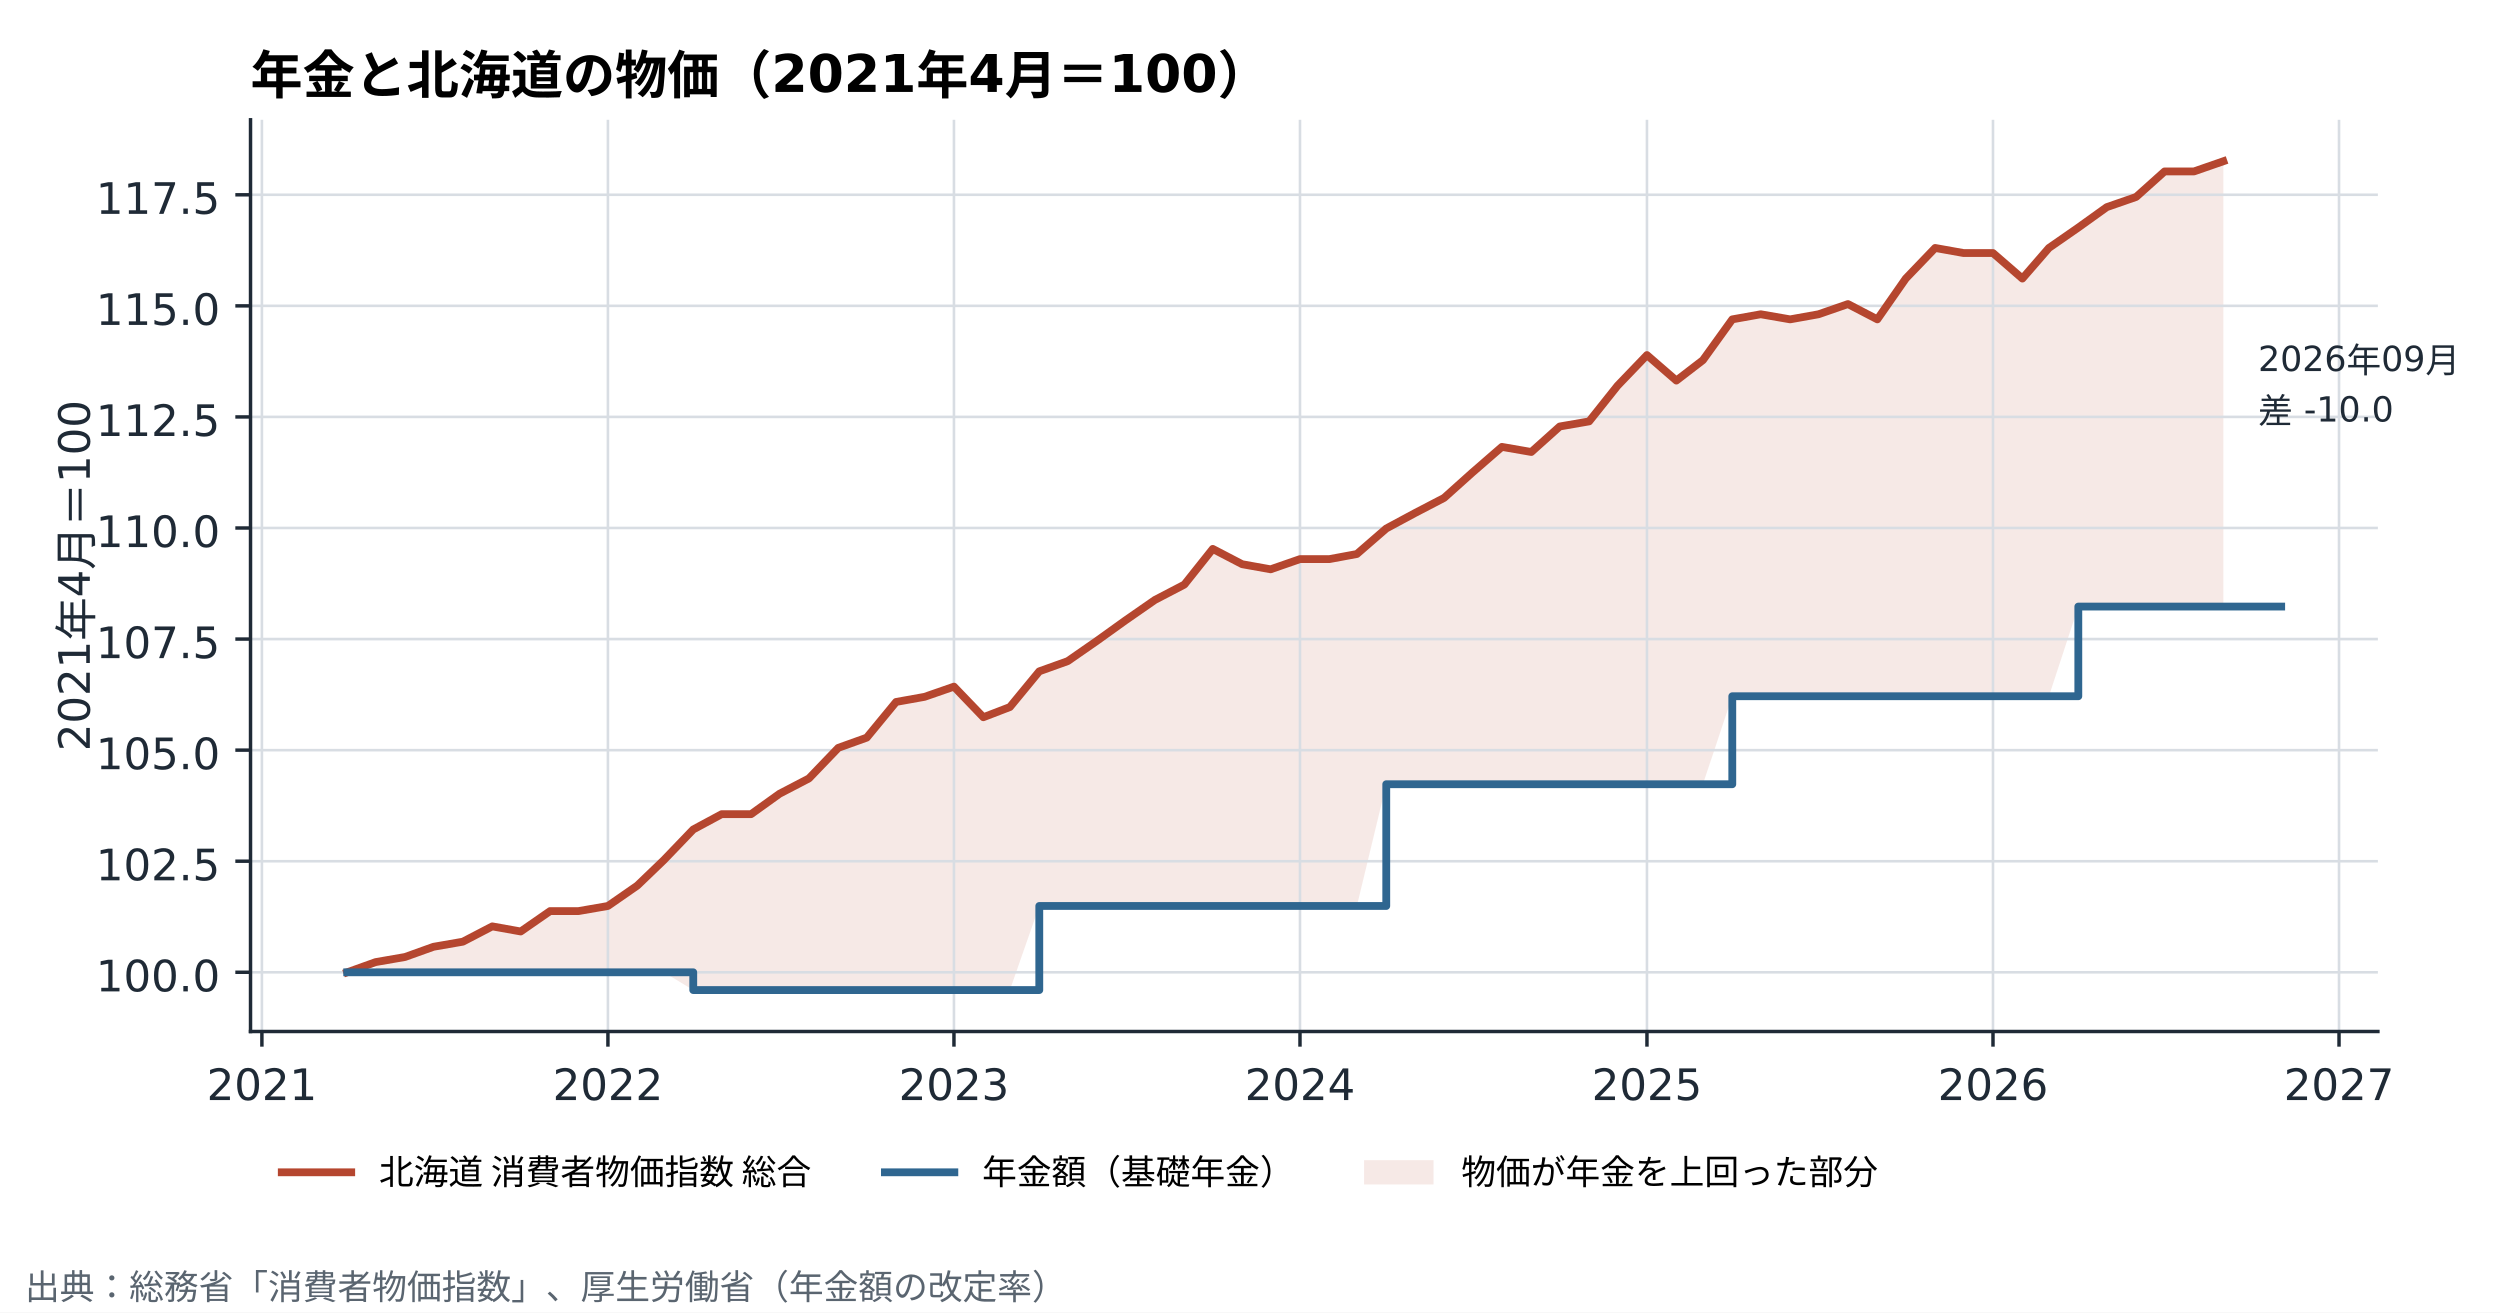
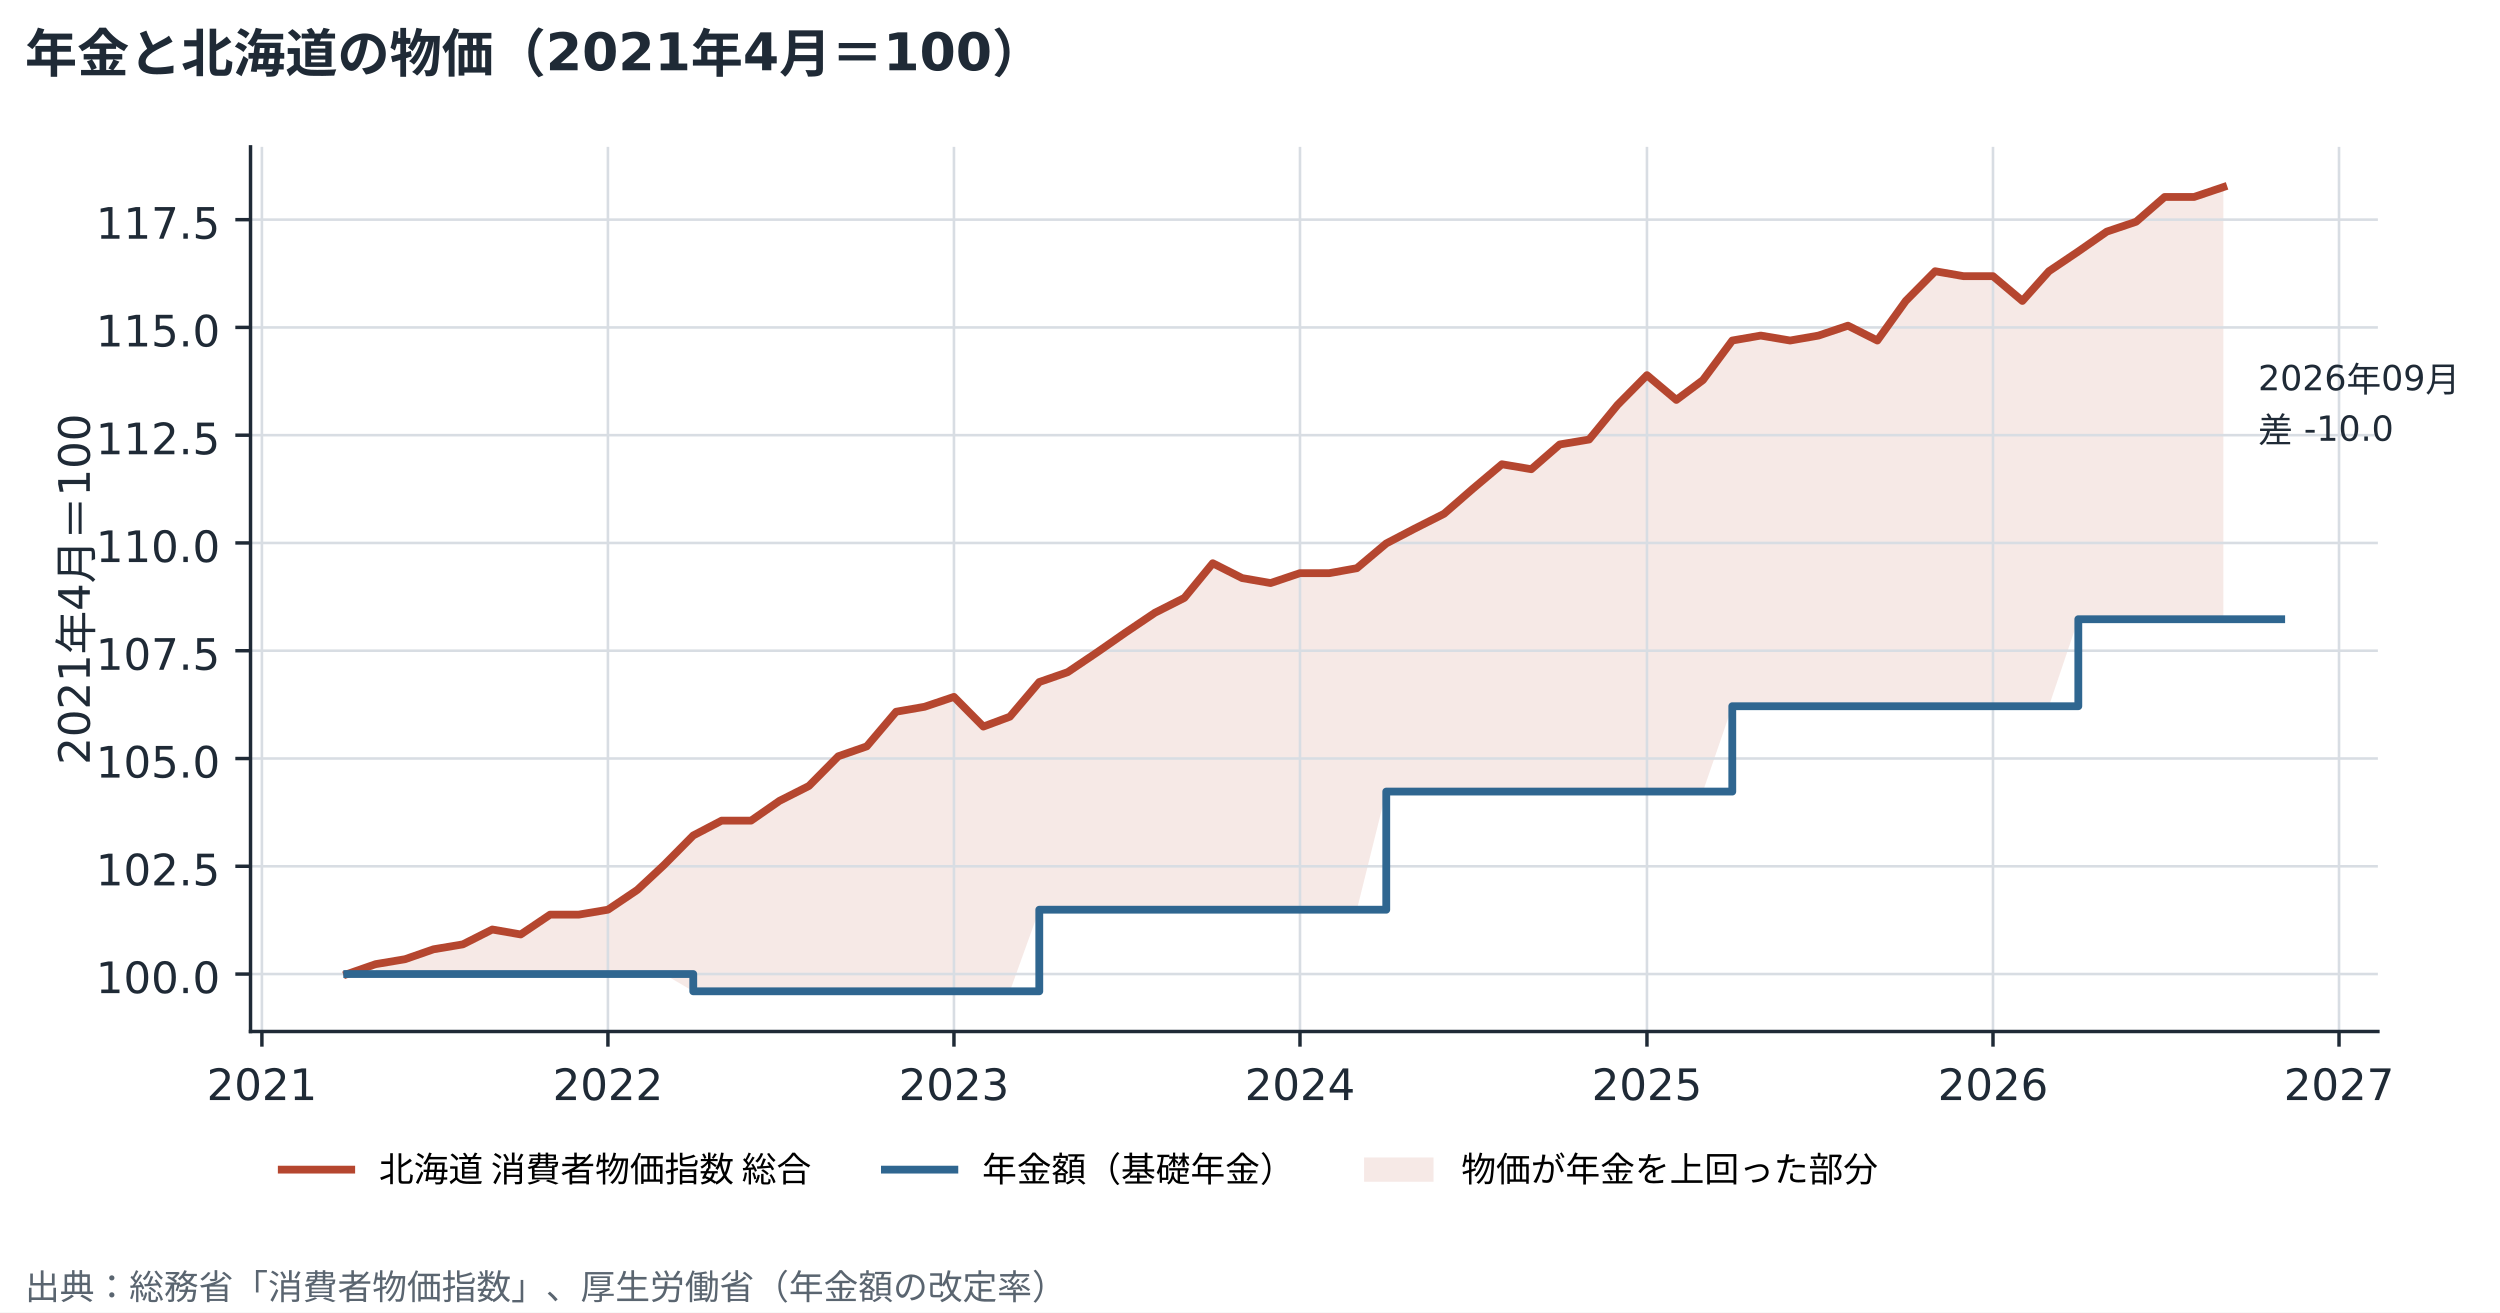
<svg xmlns="http://www.w3.org/2000/svg" xmlns:xlink="http://www.w3.org/1999/xlink" width="576pt" height="302.4pt" viewBox="0 0 576 302.4" version="1.1">
  <defs>
    <style type="text/css">*{stroke-linejoin: round; stroke-linecap: butt}</style>
  </defs>
  <g id="figure_1">
    <g id="patch_1">
      <path d="M 0 302.4  L 576 302.4  L 576 0  L 0 0  z " style="fill: #ffffff" />
    </g>
    <g id="axes_1">
      <g id="patch_2">
-         <path d="M 57.72 237.658  L 547.866 237.658  L 547.866 27.6  L 57.72 27.6  z " style="fill: #ffffff" />
+         <path d="M 57.72 237.658  L 547.866 237.658  L 547.866 33.841  L 57.72 33.841  z " style="fill: #ffffff" />
      </g>
      <g id="FillBetweenPolyCollection_1">
        <defs>
-           <path id="m8294c45a55" d="M 86.552 -80.735  L 86.552 -78.384  L 93.323 -78.384  L 99.876 -78.384  L 106.647 -78.384  L 113.418 -78.384  L 119.971 -78.384  L 126.742 -78.384  L 133.295 -78.384  L 140.066 -78.384  L 146.837 -78.384  L 152.953 -78.384  L 159.724 -74.29  L 166.277 -74.29  L 173.048 -74.29  L 179.601 -74.29  L 186.372 -74.29  L 193.143 -74.29  L 199.696 -74.29  L 206.467 -74.29  L 213.02 -74.29  L 219.791 -74.29  L 226.563 -74.29  L 232.678 -74.29  L 239.45 -93.662  L 246.002 -93.662  L 252.774 -93.662  L 259.326 -93.662  L 266.097 -93.662  L 272.869 -93.662  L 279.421 -93.662  L 286.193 -93.662  L 292.745 -93.662  L 299.516 -93.662  L 306.288 -93.662  L 312.622 -93.662  L 319.393 -121.713  L 325.946 -121.713  L 332.717 -121.713  L 339.27 -121.713  L 346.041 -121.713  L 352.812 -121.713  L 359.365 -121.713  L 366.136 -121.713  L 372.689 -121.713  L 379.46 -121.713  L 386.231 -121.713  L 392.347 -121.713  L 399.118 -141.985  L 405.671 -141.985  L 412.442 -141.985  L 418.995 -141.985  L 425.766 -141.985  L 432.537 -141.985  L 439.09 -141.985  L 445.861 -141.985  L 452.414 -141.985  L 459.185 -141.985  L 465.956 -141.985  L 472.072 -141.985  L 478.843 -162.644  L 485.396 -162.644  L 492.167 -162.644  L 498.72 -162.644  L 505.491 -162.644  L 512.262 -162.644  L 512.262 -265.252  L 512.262 -265.252  L 505.491 -262.901  L 498.72 -262.901  L 492.167 -257.025  L 485.396 -254.674  L 478.843 -249.973  L 472.072 -245.272  L 465.956 -238.221  L 459.185 -244.097  L 452.414 -244.097  L 445.861 -245.272  L 439.09 -238.221  L 432.537 -228.819  L 425.766 -232.344  L 418.995 -229.994  L 412.442 -228.819  L 405.671 -229.994  L 399.118 -228.819  L 392.347 -219.416  L 386.231 -214.715  L 379.46 -220.592  L 372.689 -213.54  L 366.136 -205.313  L 359.365 -204.138  L 352.812 -198.262  L 346.041 -199.437  L 339.27 -193.561  L 332.717 -187.684  L 325.946 -184.158  L 319.393 -180.633  L 312.622 -174.756  L 306.288 -173.581  L 299.516 -173.581  L 292.745 -171.231  L 286.193 -172.406  L 279.421 -175.932  L 272.869 -167.705  L 266.097 -164.179  L 259.326 -159.478  L 252.774 -154.777  L 246.002 -150.076  L 239.45 -147.725  L 232.678 -139.498  L 226.563 -137.148  L 219.791 -144.199  L 213.02 -141.849  L 206.467 -140.674  L 199.696 -132.447  L 193.143 -130.096  L 186.372 -123.045  L 179.601 -119.519  L 173.048 -114.818  L 166.277 -114.818  L 159.724 -111.292  L 152.953 -104.24  L 146.837 -98.364  L 140.066 -93.663  L 133.295 -92.488  L 126.742 -92.488  L 119.971 -87.787  L 113.418 -88.962  L 106.647 -85.436  L 99.876 -84.261  L 93.323 -81.91  L 86.552 -80.735  z " />
+           <path id="m2b82daa99e" d="M 86.552 -80.26  L 86.552 -77.979  L 93.323 -77.979  L 99.876 -77.979  L 106.647 -77.979  L 113.418 -77.979  L 119.971 -77.979  L 126.742 -77.979  L 133.295 -77.979  L 140.066 -77.979  L 146.837 -77.979  L 152.953 -77.979  L 159.724 -74.006  L 166.277 -74.006  L 173.048 -74.006  L 179.601 -74.006  L 186.372 -74.006  L 193.143 -74.006  L 199.696 -74.006  L 206.467 -74.006  L 213.02 -74.006  L 219.791 -74.006  L 226.563 -74.006  L 232.678 -74.006  L 239.45 -92.802  L 246.002 -92.802  L 252.774 -92.802  L 259.326 -92.802  L 266.097 -92.802  L 272.869 -92.802  L 279.421 -92.802  L 286.193 -92.802  L 292.745 -92.802  L 299.516 -92.802  L 306.288 -92.802  L 312.622 -92.802  L 319.393 -120.02  L 325.946 -120.02  L 332.717 -120.02  L 339.27 -120.02  L 346.041 -120.02  L 352.812 -120.02  L 359.365 -120.02  L 366.136 -120.02  L 372.689 -120.02  L 379.46 -120.02  L 386.231 -120.02  L 392.347 -120.02  L 399.118 -139.69  L 405.671 -139.69  L 412.442 -139.69  L 418.995 -139.69  L 425.766 -139.69  L 432.537 -139.69  L 439.09 -139.69  L 445.861 -139.69  L 452.414 -139.69  L 459.185 -139.69  L 465.956 -139.69  L 472.072 -139.69  L 478.843 -159.735  L 485.396 -159.735  L 492.167 -159.735  L 498.72 -159.735  L 505.491 -159.735  L 512.262 -159.735  L 512.262 -259.294  L 512.262 -259.294  L 505.491 -257.013  L 498.72 -257.013  L 492.167 -251.312  L 485.396 -249.031  L 478.843 -244.47  L 472.072 -239.908  L 465.956 -233.066  L 459.185 -238.768  L 452.414 -238.768  L 445.861 -239.908  L 439.09 -233.066  L 432.537 -223.943  L 425.766 -227.364  L 418.995 -225.084  L 412.442 -223.943  L 405.671 -225.084  L 399.118 -223.943  L 392.347 -214.821  L 386.231 -210.259  L 379.46 -215.961  L 372.689 -209.119  L 366.136 -201.137  L 359.365 -199.996  L 352.812 -194.294  L 346.041 -195.435  L 339.27 -189.733  L 332.717 -184.031  L 325.946 -180.61  L 319.393 -177.189  L 312.622 -171.488  L 306.288 -170.347  L 299.516 -170.347  L 292.745 -168.066  L 286.193 -169.207  L 279.421 -172.628  L 272.869 -164.645  L 266.097 -161.224  L 259.326 -156.663  L 252.774 -152.102  L 246.002 -147.54  L 239.45 -145.26  L 232.678 -137.277  L 226.563 -134.996  L 219.791 -141.839  L 213.02 -139.558  L 206.467 -138.417  L 199.696 -130.435  L 193.143 -128.154  L 186.372 -121.312  L 179.601 -117.891  L 173.048 -113.33  L 166.277 -113.33  L 159.724 -109.909  L 152.953 -103.067  L 146.837 -97.365  L 140.066 -92.804  L 133.295 -91.663  L 126.742 -91.663  L 119.971 -87.102  L 113.418 -88.242  L 106.647 -84.821  L 99.876 -83.681  L 93.323 -81.4  L 86.552 -80.26  z " />
        </defs>
-         <g clip-path="url(#p8aeff24372)">
-           <use xlink:href="#m8294c45a55" x="0" y="302.4" style="fill: #b5462f; fill-opacity: 0.12" />
+         <g clip-path="url(#pd9233d53bb)">
+           <use xlink:href="#m2b82daa99e" x="0" y="302.4" style="fill: #b5462f; fill-opacity: 0.12" />
        </g>
      </g>
      <g id="matplotlib.axis_1">
        <g id="xtick_1">
          <g id="line2d_1">
-             <path d="M 60.341 237.658  L 60.341 27.6  " clip-path="url(#p8aeff24372)" style="fill: none; stroke: #d8dde3; stroke-width: 0.6; stroke-linecap: square" />
+             <path d="M 60.341 237.658  L 60.341 33.841  " clip-path="url(#pd9233d53bb)" style="fill: none; stroke: #d8dde3; stroke-width: 0.6; stroke-linecap: square" />
          </g>
          <g id="line2d_2">
            <defs>
-               <path id="m9bb65b0b50" d="M 0 0  L 0 3.5  " style="stroke: #1f2a36; stroke-width: 0.8" />
+               <path id="mf0ed3fba28" d="M 0 0  L 0 3.5  " style="stroke: #1f2a36; stroke-width: 0.8" />
            </defs>
            <g>
-               <use xlink:href="#m9bb65b0b50" x="60.341" y="237.658" style="fill: #1f2a36; stroke: #1f2a36; stroke-width: 0.8" />
+               <use xlink:href="#mf0ed3fba28" x="60.341" y="237.658" style="fill: #1f2a36; stroke: #1f2a36; stroke-width: 0.8" />
            </g>
          </g>
          <g id="text_1">
            <text style="font-size: 10px; font-family: 'Yu Gothic', 'DejaVu Sans', 'Bitstream Vera Sans', 'Computer Modern Sans Serif', 'Lucida Grande', 'Verdana', 'Geneva', 'Lucid', 'Arial', 'Helvetica', 'Avant Garde', sans-serif; text-anchor: middle; fill: #1f2a36" x="60.341" y="253.457" transform="rotate(-0 60.3411 253.4571)">2021</text>
          </g>
        </g>
        <g id="xtick_2">
          <g id="line2d_3">
-             <path d="M 140.066 237.658  L 140.066 27.6  " clip-path="url(#p8aeff24372)" style="fill: none; stroke: #d8dde3; stroke-width: 0.6; stroke-linecap: square" />
+             <path d="M 140.066 237.658  L 140.066 33.841  " clip-path="url(#pd9233d53bb)" style="fill: none; stroke: #d8dde3; stroke-width: 0.6; stroke-linecap: square" />
          </g>
          <g id="line2d_4">
            <g>
-               <use xlink:href="#m9bb65b0b50" x="140.066" y="237.658" style="fill: #1f2a36; stroke: #1f2a36; stroke-width: 0.8" />
+               <use xlink:href="#mf0ed3fba28" x="140.066" y="237.658" style="fill: #1f2a36; stroke: #1f2a36; stroke-width: 0.8" />
            </g>
          </g>
          <g id="text_2">
            <text style="font-size: 10px; font-family: 'Yu Gothic', 'DejaVu Sans', 'Bitstream Vera Sans', 'Computer Modern Sans Serif', 'Lucida Grande', 'Verdana', 'Geneva', 'Lucid', 'Arial', 'Helvetica', 'Avant Garde', sans-serif; text-anchor: middle; fill: #1f2a36" x="140.066" y="253.457" transform="rotate(-0 140.0662 253.4571)">2022</text>
          </g>
        </g>
        <g id="xtick_3">
          <g id="line2d_5">
-             <path d="M 219.791 237.658  L 219.791 27.6  " clip-path="url(#p8aeff24372)" style="fill: none; stroke: #d8dde3; stroke-width: 0.6; stroke-linecap: square" />
+             <path d="M 219.791 237.658  L 219.791 33.841  " clip-path="url(#pd9233d53bb)" style="fill: none; stroke: #d8dde3; stroke-width: 0.6; stroke-linecap: square" />
          </g>
          <g id="line2d_6">
            <g>
-               <use xlink:href="#m9bb65b0b50" x="219.791" y="237.658" style="fill: #1f2a36; stroke: #1f2a36; stroke-width: 0.8" />
+               <use xlink:href="#mf0ed3fba28" x="219.791" y="237.658" style="fill: #1f2a36; stroke: #1f2a36; stroke-width: 0.8" />
            </g>
          </g>
          <g id="text_3">
            <text style="font-size: 10px; font-family: 'Yu Gothic', 'DejaVu Sans', 'Bitstream Vera Sans', 'Computer Modern Sans Serif', 'Lucida Grande', 'Verdana', 'Geneva', 'Lucid', 'Arial', 'Helvetica', 'Avant Garde', sans-serif; text-anchor: middle; fill: #1f2a36" x="219.791" y="253.457" transform="rotate(-0 219.7913 253.4571)">2023</text>
          </g>
        </g>
        <g id="xtick_4">
          <g id="line2d_7">
-             <path d="M 299.516 237.658  L 299.516 27.6  " clip-path="url(#p8aeff24372)" style="fill: none; stroke: #d8dde3; stroke-width: 0.6; stroke-linecap: square" />
+             <path d="M 299.516 237.658  L 299.516 33.841  " clip-path="url(#pd9233d53bb)" style="fill: none; stroke: #d8dde3; stroke-width: 0.6; stroke-linecap: square" />
          </g>
          <g id="line2d_8">
            <g>
-               <use xlink:href="#m9bb65b0b50" x="299.516" y="237.658" style="fill: #1f2a36; stroke: #1f2a36; stroke-width: 0.8" />
+               <use xlink:href="#mf0ed3fba28" x="299.516" y="237.658" style="fill: #1f2a36; stroke: #1f2a36; stroke-width: 0.8" />
            </g>
          </g>
          <g id="text_4">
            <text style="font-size: 10px; font-family: 'Yu Gothic', 'DejaVu Sans', 'Bitstream Vera Sans', 'Computer Modern Sans Serif', 'Lucida Grande', 'Verdana', 'Geneva', 'Lucid', 'Arial', 'Helvetica', 'Avant Garde', sans-serif; text-anchor: middle; fill: #1f2a36" x="299.516" y="253.457" transform="rotate(-0 299.5165 253.4571)">2024</text>
          </g>
        </g>
        <g id="xtick_5">
          <g id="line2d_9">
-             <path d="M 379.46 237.658  L 379.46 27.6  " clip-path="url(#p8aeff24372)" style="fill: none; stroke: #d8dde3; stroke-width: 0.6; stroke-linecap: square" />
+             <path d="M 379.46 237.658  L 379.46 33.841  " clip-path="url(#pd9233d53bb)" style="fill: none; stroke: #d8dde3; stroke-width: 0.6; stroke-linecap: square" />
          </g>
          <g id="line2d_10">
            <g>
-               <use xlink:href="#m9bb65b0b50" x="379.46" y="237.658" style="fill: #1f2a36; stroke: #1f2a36; stroke-width: 0.8" />
+               <use xlink:href="#mf0ed3fba28" x="379.46" y="237.658" style="fill: #1f2a36; stroke: #1f2a36; stroke-width: 0.8" />
            </g>
          </g>
          <g id="text_5">
            <text style="font-size: 10px; font-family: 'Yu Gothic', 'DejaVu Sans', 'Bitstream Vera Sans', 'Computer Modern Sans Serif', 'Lucida Grande', 'Verdana', 'Geneva', 'Lucid', 'Arial', 'Helvetica', 'Avant Garde', sans-serif; text-anchor: middle; fill: #1f2a36" x="379.46" y="253.457" transform="rotate(-0 379.46 253.4571)">2025</text>
          </g>
        </g>
        <g id="xtick_6">
          <g id="line2d_11">
-             <path d="M 459.185 237.658  L 459.185 27.6  " clip-path="url(#p8aeff24372)" style="fill: none; stroke: #d8dde3; stroke-width: 0.6; stroke-linecap: square" />
+             <path d="M 459.185 237.658  L 459.185 33.841  " clip-path="url(#pd9233d53bb)" style="fill: none; stroke: #d8dde3; stroke-width: 0.6; stroke-linecap: square" />
          </g>
          <g id="line2d_12">
            <g>
-               <use xlink:href="#m9bb65b0b50" x="459.185" y="237.658" style="fill: #1f2a36; stroke: #1f2a36; stroke-width: 0.8" />
+               <use xlink:href="#mf0ed3fba28" x="459.185" y="237.658" style="fill: #1f2a36; stroke: #1f2a36; stroke-width: 0.8" />
            </g>
          </g>
          <g id="text_6">
            <text style="font-size: 10px; font-family: 'Yu Gothic', 'DejaVu Sans', 'Bitstream Vera Sans', 'Computer Modern Sans Serif', 'Lucida Grande', 'Verdana', 'Geneva', 'Lucid', 'Arial', 'Helvetica', 'Avant Garde', sans-serif; text-anchor: middle; fill: #1f2a36" x="459.185" y="253.457" transform="rotate(-0 459.1851 253.4571)">2026</text>
          </g>
        </g>
        <g id="xtick_7">
          <g id="line2d_13">
-             <path d="M 538.91 237.658  L 538.91 27.6  " clip-path="url(#p8aeff24372)" style="fill: none; stroke: #d8dde3; stroke-width: 0.6; stroke-linecap: square" />
+             <path d="M 538.91 237.658  L 538.91 33.841  " clip-path="url(#pd9233d53bb)" style="fill: none; stroke: #d8dde3; stroke-width: 0.6; stroke-linecap: square" />
          </g>
          <g id="line2d_14">
            <g>
-               <use xlink:href="#m9bb65b0b50" x="538.91" y="237.658" style="fill: #1f2a36; stroke: #1f2a36; stroke-width: 0.8" />
+               <use xlink:href="#mf0ed3fba28" x="538.91" y="237.658" style="fill: #1f2a36; stroke: #1f2a36; stroke-width: 0.8" />
            </g>
          </g>
          <g id="text_7">
            <text style="font-size: 10px; font-family: 'Yu Gothic', 'DejaVu Sans', 'Bitstream Vera Sans', 'Computer Modern Sans Serif', 'Lucida Grande', 'Verdana', 'Geneva', 'Lucid', 'Arial', 'Helvetica', 'Avant Garde', sans-serif; text-anchor: middle; fill: #1f2a36" x="538.91" y="253.457" transform="rotate(-0 538.9102 253.4571)">2027</text>
          </g>
        </g>
      </g>
      <g id="matplotlib.axis_2">
        <g id="ytick_1">
          <g id="line2d_15">
-             <path d="M 57.72 224.016  L 547.866 224.016  " clip-path="url(#p8aeff24372)" style="fill: none; stroke: #d8dde3; stroke-width: 0.6; stroke-linecap: square" />
+             <path d="M 57.72 224.421  L 547.866 224.421  " clip-path="url(#pd9233d53bb)" style="fill: none; stroke: #d8dde3; stroke-width: 0.6; stroke-linecap: square" />
          </g>
          <g id="line2d_16">
            <defs>
-               <path id="m2b583af0f6" d="M 0 0  L -3.5 0  " style="stroke: #1f2a36; stroke-width: 0.8" />
+               <path id="mf424f236a3" d="M 0 0  L -3.5 0  " style="stroke: #1f2a36; stroke-width: 0.8" />
            </defs>
            <g>
-               <use xlink:href="#m2b583af0f6" x="57.72" y="224.016" style="fill: #1f2a36; stroke: #1f2a36; stroke-width: 0.8" />
+               <use xlink:href="#mf424f236a3" x="57.72" y="224.421" style="fill: #1f2a36; stroke: #1f2a36; stroke-width: 0.8" />
            </g>
          </g>
          <g id="text_8">
-             <text style="font-size: 10px; font-family: 'Yu Gothic', 'DejaVu Sans', 'Bitstream Vera Sans', 'Computer Modern Sans Serif', 'Lucida Grande', 'Verdana', 'Geneva', 'Lucid', 'Arial', 'Helvetica', 'Avant Garde', sans-serif; text-anchor: end; fill: #1f2a36" x="50.72" y="228.415" transform="rotate(-0 50.72 228.4149)">100.0</text>
+             <text style="font-size: 10px; font-family: 'Yu Gothic', 'DejaVu Sans', 'Bitstream Vera Sans', 'Computer Modern Sans Serif', 'Lucida Grande', 'Verdana', 'Geneva', 'Lucid', 'Arial', 'Helvetica', 'Avant Garde', sans-serif; text-anchor: end; fill: #1f2a36" x="50.72" y="228.82" transform="rotate(-0 50.72 228.8203)">100.0</text>
          </g>
        </g>
        <g id="ytick_2">
          <g id="line2d_17">
-             <path d="M 57.72 198.424  L 547.866 198.424  " clip-path="url(#p8aeff24372)" style="fill: none; stroke: #d8dde3; stroke-width: 0.6; stroke-linecap: square" />
+             <path d="M 57.72 199.59  L 547.866 199.59  " clip-path="url(#pd9233d53bb)" style="fill: none; stroke: #d8dde3; stroke-width: 0.6; stroke-linecap: square" />
          </g>
          <g id="line2d_18">
            <g>
-               <use xlink:href="#m2b583af0f6" x="57.72" y="198.424" style="fill: #1f2a36; stroke: #1f2a36; stroke-width: 0.8" />
+               <use xlink:href="#mf424f236a3" x="57.72" y="199.59" style="fill: #1f2a36; stroke: #1f2a36; stroke-width: 0.8" />
            </g>
          </g>
          <g id="text_9">
-             <text style="font-size: 10px; font-family: 'Yu Gothic', 'DejaVu Sans', 'Bitstream Vera Sans', 'Computer Modern Sans Serif', 'Lucida Grande', 'Verdana', 'Geneva', 'Lucid', 'Arial', 'Helvetica', 'Avant Garde', sans-serif; text-anchor: end; fill: #1f2a36" x="50.72" y="202.824" transform="rotate(-0 50.72 202.8235)">102.5</text>
+             <text style="font-size: 10px; font-family: 'Yu Gothic', 'DejaVu Sans', 'Bitstream Vera Sans', 'Computer Modern Sans Serif', 'Lucida Grande', 'Verdana', 'Geneva', 'Lucid', 'Arial', 'Helvetica', 'Avant Garde', sans-serif; text-anchor: end; fill: #1f2a36" x="50.72" y="203.989" transform="rotate(-0 50.72 203.9893)">102.5</text>
          </g>
        </g>
        <g id="ytick_3">
          <g id="line2d_19">
-             <path d="M 57.72 172.833  L 547.866 172.833  " clip-path="url(#p8aeff24372)" style="fill: none; stroke: #d8dde3; stroke-width: 0.6; stroke-linecap: square" />
+             <path d="M 57.72 174.759  L 547.866 174.759  " clip-path="url(#pd9233d53bb)" style="fill: none; stroke: #d8dde3; stroke-width: 0.6; stroke-linecap: square" />
          </g>
          <g id="line2d_20">
            <g>
-               <use xlink:href="#m2b583af0f6" x="57.72" y="172.833" style="fill: #1f2a36; stroke: #1f2a36; stroke-width: 0.8" />
+               <use xlink:href="#mf424f236a3" x="57.72" y="174.759" style="fill: #1f2a36; stroke: #1f2a36; stroke-width: 0.8" />
            </g>
          </g>
          <g id="text_10">
-             <text style="font-size: 10px; font-family: 'Yu Gothic', 'DejaVu Sans', 'Bitstream Vera Sans', 'Computer Modern Sans Serif', 'Lucida Grande', 'Verdana', 'Geneva', 'Lucid', 'Arial', 'Helvetica', 'Avant Garde', sans-serif; text-anchor: end; fill: #1f2a36" x="50.72" y="177.232" transform="rotate(-0 50.72 177.2321)">105.0</text>
+             <text style="font-size: 10px; font-family: 'Yu Gothic', 'DejaVu Sans', 'Bitstream Vera Sans', 'Computer Modern Sans Serif', 'Lucida Grande', 'Verdana', 'Geneva', 'Lucid', 'Arial', 'Helvetica', 'Avant Garde', sans-serif; text-anchor: end; fill: #1f2a36" x="50.72" y="179.158" transform="rotate(-0 50.72 179.1582)">105.0</text>
          </g>
        </g>
        <g id="ytick_4">
          <g id="line2d_21">
-             <path d="M 57.72 147.241  L 547.866 147.241  " clip-path="url(#p8aeff24372)" style="fill: none; stroke: #d8dde3; stroke-width: 0.6; stroke-linecap: square" />
+             <path d="M 57.72 149.928  L 547.866 149.928  " clip-path="url(#pd9233d53bb)" style="fill: none; stroke: #d8dde3; stroke-width: 0.6; stroke-linecap: square" />
          </g>
          <g id="line2d_22">
            <g>
-               <use xlink:href="#m2b583af0f6" x="57.72" y="147.241" style="fill: #1f2a36; stroke: #1f2a36; stroke-width: 0.8" />
+               <use xlink:href="#mf424f236a3" x="57.72" y="149.928" style="fill: #1f2a36; stroke: #1f2a36; stroke-width: 0.8" />
            </g>
          </g>
          <g id="text_11">
-             <text style="font-size: 10px; font-family: 'Yu Gothic', 'DejaVu Sans', 'Bitstream Vera Sans', 'Computer Modern Sans Serif', 'Lucida Grande', 'Verdana', 'Geneva', 'Lucid', 'Arial', 'Helvetica', 'Avant Garde', sans-serif; text-anchor: end; fill: #1f2a36" x="50.72" y="151.641" transform="rotate(-0 50.72 151.6406)">107.5</text>
+             <text style="font-size: 10px; font-family: 'Yu Gothic', 'DejaVu Sans', 'Bitstream Vera Sans', 'Computer Modern Sans Serif', 'Lucida Grande', 'Verdana', 'Geneva', 'Lucid', 'Arial', 'Helvetica', 'Avant Garde', sans-serif; text-anchor: end; fill: #1f2a36" x="50.72" y="154.327" transform="rotate(-0 50.72 154.3272)">107.5</text>
          </g>
        </g>
        <g id="ytick_5">
          <g id="line2d_23">
-             <path d="M 57.72 121.65  L 547.866 121.65  " clip-path="url(#p8aeff24372)" style="fill: none; stroke: #d8dde3; stroke-width: 0.6; stroke-linecap: square" />
+             <path d="M 57.72 125.097  L 547.866 125.097  " clip-path="url(#pd9233d53bb)" style="fill: none; stroke: #d8dde3; stroke-width: 0.6; stroke-linecap: square" />
          </g>
          <g id="line2d_24">
            <g>
-               <use xlink:href="#m2b583af0f6" x="57.72" y="121.65" style="fill: #1f2a36; stroke: #1f2a36; stroke-width: 0.8" />
+               <use xlink:href="#mf424f236a3" x="57.72" y="125.097" style="fill: #1f2a36; stroke: #1f2a36; stroke-width: 0.8" />
            </g>
          </g>
          <g id="text_12">
-             <text style="font-size: 10px; font-family: 'Yu Gothic', 'DejaVu Sans', 'Bitstream Vera Sans', 'Computer Modern Sans Serif', 'Lucida Grande', 'Verdana', 'Geneva', 'Lucid', 'Arial', 'Helvetica', 'Avant Garde', sans-serif; text-anchor: end; fill: #1f2a36" x="50.72" y="126.049" transform="rotate(-0 50.72 126.0492)">110.0</text>
+             <text style="font-size: 10px; font-family: 'Yu Gothic', 'DejaVu Sans', 'Bitstream Vera Sans', 'Computer Modern Sans Serif', 'Lucida Grande', 'Verdana', 'Geneva', 'Lucid', 'Arial', 'Helvetica', 'Avant Garde', sans-serif; text-anchor: end; fill: #1f2a36" x="50.72" y="129.496" transform="rotate(-0 50.72 129.4961)">110.0</text>
          </g>
        </g>
        <g id="ytick_6">
          <g id="line2d_25">
-             <path d="M 57.72 96.058  L 547.866 96.058  " clip-path="url(#p8aeff24372)" style="fill: none; stroke: #d8dde3; stroke-width: 0.6; stroke-linecap: square" />
+             <path d="M 57.72 100.266  L 547.866 100.266  " clip-path="url(#pd9233d53bb)" style="fill: none; stroke: #d8dde3; stroke-width: 0.6; stroke-linecap: square" />
          </g>
          <g id="line2d_26">
            <g>
-               <use xlink:href="#m2b583af0f6" x="57.72" y="96.058" style="fill: #1f2a36; stroke: #1f2a36; stroke-width: 0.8" />
+               <use xlink:href="#mf424f236a3" x="57.72" y="100.266" style="fill: #1f2a36; stroke: #1f2a36; stroke-width: 0.8" />
            </g>
          </g>
          <g id="text_13">
-             <text style="font-size: 10px; font-family: 'Yu Gothic', 'DejaVu Sans', 'Bitstream Vera Sans', 'Computer Modern Sans Serif', 'Lucida Grande', 'Verdana', 'Geneva', 'Lucid', 'Arial', 'Helvetica', 'Avant Garde', sans-serif; text-anchor: end; fill: #1f2a36" x="50.72" y="100.458" transform="rotate(-0 50.72 100.4578)">112.5</text>
+             <text style="font-size: 10px; font-family: 'Yu Gothic', 'DejaVu Sans', 'Bitstream Vera Sans', 'Computer Modern Sans Serif', 'Lucida Grande', 'Verdana', 'Geneva', 'Lucid', 'Arial', 'Helvetica', 'Avant Garde', sans-serif; text-anchor: end; fill: #1f2a36" x="50.72" y="104.665" transform="rotate(-0 50.72 104.6651)">112.5</text>
          </g>
        </g>
        <g id="ytick_7">
          <g id="line2d_27">
-             <path d="M 57.72 70.467  L 547.866 70.467  " clip-path="url(#p8aeff24372)" style="fill: none; stroke: #d8dde3; stroke-width: 0.6; stroke-linecap: square" />
+             <path d="M 57.72 75.435  L 547.866 75.435  " clip-path="url(#pd9233d53bb)" style="fill: none; stroke: #d8dde3; stroke-width: 0.6; stroke-linecap: square" />
          </g>
          <g id="line2d_28">
            <g>
-               <use xlink:href="#m2b583af0f6" x="57.72" y="70.467" style="fill: #1f2a36; stroke: #1f2a36; stroke-width: 0.8" />
+               <use xlink:href="#mf424f236a3" x="57.72" y="75.435" style="fill: #1f2a36; stroke: #1f2a36; stroke-width: 0.8" />
            </g>
          </g>
          <g id="text_14">
-             <text style="font-size: 10px; font-family: 'Yu Gothic', 'DejaVu Sans', 'Bitstream Vera Sans', 'Computer Modern Sans Serif', 'Lucida Grande', 'Verdana', 'Geneva', 'Lucid', 'Arial', 'Helvetica', 'Avant Garde', sans-serif; text-anchor: end; fill: #1f2a36" x="50.72" y="74.866" transform="rotate(-0 50.72 74.86633)">115.0</text>
+             <text style="font-size: 10px; font-family: 'Yu Gothic', 'DejaVu Sans', 'Bitstream Vera Sans', 'Computer Modern Sans Serif', 'Lucida Grande', 'Verdana', 'Geneva', 'Lucid', 'Arial', 'Helvetica', 'Avant Garde', sans-serif; text-anchor: end; fill: #1f2a36" x="50.72" y="79.834" transform="rotate(-0 50.72 79.83404)">115.0</text>
          </g>
        </g>
        <g id="ytick_8">
          <g id="line2d_29">
-             <path d="M 57.72 44.875  L 547.866 44.875  " clip-path="url(#p8aeff24372)" style="fill: none; stroke: #d8dde3; stroke-width: 0.6; stroke-linecap: square" />
+             <path d="M 57.72 50.604  L 547.866 50.604  " clip-path="url(#pd9233d53bb)" style="fill: none; stroke: #d8dde3; stroke-width: 0.6; stroke-linecap: square" />
          </g>
          <g id="line2d_30">
            <g>
-               <use xlink:href="#m2b583af0f6" x="57.72" y="44.875" style="fill: #1f2a36; stroke: #1f2a36; stroke-width: 0.8" />
+               <use xlink:href="#mf424f236a3" x="57.72" y="50.604" style="fill: #1f2a36; stroke: #1f2a36; stroke-width: 0.8" />
            </g>
          </g>
          <g id="text_15">
-             <text style="font-size: 10px; font-family: 'Yu Gothic', 'DejaVu Sans', 'Bitstream Vera Sans', 'Computer Modern Sans Serif', 'Lucida Grande', 'Verdana', 'Geneva', 'Lucid', 'Arial', 'Helvetica', 'Avant Garde', sans-serif; text-anchor: end; fill: #1f2a36" x="50.72" y="49.275" transform="rotate(-0 50.72 49.2749)">117.5</text>
+             <text style="font-size: 10px; font-family: 'Yu Gothic', 'DejaVu Sans', 'Bitstream Vera Sans', 'Computer Modern Sans Serif', 'Lucida Grande', 'Verdana', 'Geneva', 'Lucid', 'Arial', 'Helvetica', 'Avant Garde', sans-serif; text-anchor: end; fill: #1f2a36" x="50.72" y="55.003" transform="rotate(-0 50.72 55.003)">117.5</text>
          </g>
        </g>
        <g id="text_16">
-           <text style="font-size: 10px; font-family: 'Yu Gothic', 'DejaVu Sans', 'Bitstream Vera Sans', 'Computer Modern Sans Serif', 'Lucida Grande', 'Verdana', 'Geneva', 'Lucid', 'Arial', 'Helvetica', 'Avant Garde', sans-serif; text-anchor: middle; fill: #1f2a36" x="20.697" y="132.629" transform="rotate(-90 20.69695 132.6291)">2021年4月＝100</text>
+           <text style="font-size: 10px; font-family: 'Yu Gothic', 'DejaVu Sans', 'Bitstream Vera Sans', 'Computer Modern Sans Serif', 'Lucida Grande', 'Verdana', 'Geneva', 'Lucid', 'Arial', 'Helvetica', 'Avant Garde', sans-serif; text-anchor: middle; fill: #1f2a36" x="20.697" y="135.75" transform="rotate(-90 20.69695 135.7498)">2021年4月＝100</text>
        </g>
      </g>
      <g id="line2d_31">
-         <path d="M 79.999 224.016  L 86.552 221.665  L 93.323 220.49  L 99.876 218.139  L 106.647 216.964  L 113.418 213.438  L 119.971 214.613  L 126.742 209.912  L 133.295 209.912  L 140.066 208.737  L 146.837 204.036  L 152.953 198.16  L 159.724 191.108  L 166.277 187.582  L 173.048 187.582  L 179.601 182.881  L 186.372 179.355  L 193.143 172.304  L 199.696 169.953  L 206.467 161.726  L 213.02 160.551  L 219.791 158.201  L 226.563 165.252  L 232.678 162.902  L 239.45 154.675  L 246.002 152.324  L 252.774 147.623  L 259.326 142.922  L 266.097 138.221  L 272.869 134.695  L 279.421 126.468  L 286.193 129.994  L 292.745 131.169  L 299.516 128.819  L 306.288 128.819  L 312.622 127.644  L 319.393 121.767  L 325.946 118.242  L 332.717 114.716  L 339.27 108.839  L 346.041 102.963  L 352.812 104.138  L 359.365 98.262  L 366.136 97.087  L 372.689 88.86  L 379.46 81.808  L 386.231 87.685  L 392.347 82.984  L 399.118 73.581  L 405.671 72.406  L 412.442 73.581  L 418.995 72.406  L 425.766 70.056  L 432.537 73.581  L 439.09 64.179  L 445.861 57.128  L 452.414 58.303  L 459.185 58.303  L 465.956 64.179  L 472.072 57.128  L 478.843 52.427  L 485.396 47.726  L 492.167 45.375  L 498.72 39.499  L 505.491 39.499  L 512.262 37.148  " clip-path="url(#p8aeff24372)" style="fill: none; stroke: #b5462f; stroke-width: 1.8; stroke-linecap: square" />
+         <path d="M 79.999 224.421  L 86.552 222.14  L 93.323 221  L 99.876 218.719  L 106.647 217.579  L 113.418 214.158  L 119.971 215.298  L 126.742 210.737  L 133.295 210.737  L 140.066 209.596  L 146.837 205.035  L 152.953 199.333  L 159.724 192.491  L 166.277 189.07  L 173.048 189.07  L 179.601 184.509  L 186.372 181.088  L 193.143 174.246  L 199.696 171.965  L 206.467 163.983  L 213.02 162.842  L 219.791 160.561  L 226.563 167.404  L 232.678 165.123  L 239.45 157.14  L 246.002 154.86  L 252.774 150.298  L 259.326 145.737  L 266.097 141.176  L 272.869 137.755  L 279.421 129.772  L 286.193 133.193  L 292.745 134.334  L 299.516 132.053  L 306.288 132.053  L 312.622 130.912  L 319.393 125.211  L 325.946 121.79  L 332.717 118.369  L 339.27 112.667  L 346.041 106.965  L 352.812 108.106  L 359.365 102.404  L 366.136 101.263  L 372.689 93.281  L 379.46 86.439  L 386.231 92.141  L 392.347 87.579  L 399.118 78.457  L 405.671 77.316  L 412.442 78.457  L 418.995 77.316  L 425.766 75.036  L 432.537 78.457  L 439.09 69.334  L 445.861 62.492  L 452.414 63.632  L 459.185 63.632  L 465.956 69.334  L 472.072 62.492  L 478.843 57.93  L 485.396 53.369  L 492.167 51.088  L 498.72 45.387  L 505.491 45.387  L 512.262 43.106  " clip-path="url(#pd9233d53bb)" style="fill: none; stroke: #b5462f; stroke-width: 1.8; stroke-linecap: square" />
      </g>
      <g id="line2d_32">
-         <path d="M 79.999 224.016  L 159.724 224.016  L 159.724 228.11  L 239.45 228.11  L 239.45 208.738  L 319.393 208.738  L 319.393 180.687  L 399.118 180.687  L 399.118 160.415  L 478.843 160.415  L 478.843 139.756  L 525.586 139.756  L 525.586 139.756  " clip-path="url(#p8aeff24372)" style="fill: none; stroke: #2f6690; stroke-width: 1.8; stroke-linecap: square" />
+         <path d="M 79.999 224.421  L 159.724 224.421  L 159.724 228.394  L 239.45 228.394  L 239.45 209.598  L 319.393 209.598  L 319.393 182.38  L 399.118 182.38  L 399.118 162.71  L 478.843 162.71  L 478.843 142.665  L 525.586 142.665  L 525.586 142.665  " clip-path="url(#pd9233d53bb)" style="fill: none; stroke: #2f6690; stroke-width: 1.8; stroke-linecap: square" />
      </g>
      <g id="patch_3">
-         <path d="M 57.72 237.658  L 57.72 27.6  " style="fill: none; stroke: #1f2a36; stroke-width: 0.8; stroke-linejoin: miter; stroke-linecap: square" />
+         <path d="M 57.72 237.658  L 57.72 33.841  " style="fill: none; stroke: #1f2a36; stroke-width: 0.8; stroke-linejoin: miter; stroke-linecap: square" />
      </g>
      <g id="patch_4">
        <path d="M 57.72 237.658  L 547.866 237.658  " style="fill: none; stroke: #1f2a36; stroke-width: 0.8; stroke-linejoin: miter; stroke-linecap: square" />
      </g>
      <g id="text_17">
-         <text style="font-size: 8px; font-family: 'Yu Gothic', 'DejaVu Sans', 'Bitstream Vera Sans', 'Computer Modern Sans Serif', 'Lucida Grande', 'Verdana', 'Geneva', 'Lucid', 'Arial', 'Helvetica', 'Avant Garde', sans-serif; fill: #1f2a36" transform="translate(520.2624 85.49123)">2026年09月</text>
-         <text style="font-size: 8px; font-family: 'Yu Gothic', 'DejaVu Sans', 'Bitstream Vera Sans', 'Computer Modern Sans Serif', 'Lucida Grande', 'Verdana', 'Geneva', 'Lucid', 'Arial', 'Helvetica', 'Avant Garde', sans-serif; fill: #1f2a36" transform="translate(520.2624 97.49123)">差 -10.0</text>
-       </g>
-       <g id="text_18">
-         <text style="font-weight: 700; font-size: 12px; font-family: 'Yu Gothic', 'DejaVu Sans', 'Bitstream Vera Sans', 'Computer Modern Sans Serif', 'Lucida Grande', 'Verdana', 'Geneva', 'Lucid', 'Arial', 'Helvetica', 'Avant Garde', sans-serif; text-anchor: start" x="57.72" y="21.6" transform="rotate(-0 57.72 21.6)">年金と北海道の物価（2021年4月＝100）</text>
+         <text style="font-size: 8px; font-family: 'Yu Gothic', 'DejaVu Sans', 'Bitstream Vera Sans', 'Computer Modern Sans Serif', 'Lucida Grande', 'Verdana', 'Geneva', 'Lucid', 'Arial', 'Helvetica', 'Avant Garde', sans-serif; fill: #1f2a36" transform="translate(520.2624 89.92456)">2026年09月</text>
+         <text style="font-size: 8px; font-family: 'Yu Gothic', 'DejaVu Sans', 'Bitstream Vera Sans', 'Computer Modern Sans Serif', 'Lucida Grande', 'Verdana', 'Geneva', 'Lucid', 'Arial', 'Helvetica', 'Avant Garde', sans-serif; fill: #1f2a36" transform="translate(520.2624 101.9246)">差 -10.0</text>
      </g>
      <g id="legend_1">
        <g id="line2d_33">
-           <path d="M 64.92 270.103  L 72.92 270.103  L 80.92 270.103  " style="fill: none; stroke: #b5462f; stroke-width: 1.8; stroke-linecap: square" />
+           <path d="M 64.92 269.479  L 72.92 269.479  L 80.92 269.479  " style="fill: none; stroke: #b5462f; stroke-width: 1.8; stroke-linecap: square" />
+         </g>
+         <g id="text_18">
+           <text style="font-size: 8px; font-family: 'Yu Gothic', 'DejaVu Sans', 'Bitstream Vera Sans', 'Computer Modern Sans Serif', 'Lucida Grande', 'Verdana', 'Geneva', 'Lucid', 'Arial', 'Helvetica', 'Avant Garde', sans-serif; text-anchor: start" x="87.32" y="272.279" transform="rotate(-0 87.32 272.279)">北海道 消費者物価指数 総合</text>
+         </g>
+         <g id="line2d_34">
+           <path d="M 203.882 269.479  L 211.882 269.479  L 211.882 269.479  L 219.882 269.479  L 219.882 269.479  " style="fill: none; stroke: #2f6690; stroke-width: 1.8; stroke-linecap: square" />
        </g>
        <g id="text_19">
-           <text style="font-size: 8px; font-family: 'Yu Gothic', 'DejaVu Sans', 'Bitstream Vera Sans', 'Computer Modern Sans Serif', 'Lucida Grande', 'Verdana', 'Geneva', 'Lucid', 'Arial', 'Helvetica', 'Avant Garde', sans-serif; text-anchor: start" x="87.32" y="272.903" transform="rotate(-0 87.32 272.9032)">北海道 消費者物価指数 総合</text>
-         </g>
-         <g id="line2d_34">
-           <path d="M 203.882 270.103  L 211.882 270.103  L 211.882 270.103  L 219.882 270.103  L 219.882 270.103  " style="fill: none; stroke: #2f6690; stroke-width: 1.8; stroke-linecap: square" />
+           <text style="font-size: 8px; font-family: 'Yu Gothic', 'DejaVu Sans', 'Bitstream Vera Sans', 'Computer Modern Sans Serif', 'Lucida Grande', 'Verdana', 'Geneva', 'Lucid', 'Arial', 'Helvetica', 'Avant Garde', sans-serif; text-anchor: start" x="226.282" y="272.279" transform="rotate(-0 226.2825 272.279)">年金額（基礎年金）</text>
+         </g>
+         <g id="patch_5">
+           <path d="M 314.283 272.279  L 330.283 272.279  L 330.283 266.679  L 314.283 266.679  z " style="fill: #b5462f; fill-opacity: 0.12" />
        </g>
        <g id="text_20">
-           <text style="font-size: 8px; font-family: 'Yu Gothic', 'DejaVu Sans', 'Bitstream Vera Sans', 'Computer Modern Sans Serif', 'Lucida Grande', 'Verdana', 'Geneva', 'Lucid', 'Arial', 'Helvetica', 'Avant Garde', sans-serif; text-anchor: start" x="226.282" y="272.903" transform="rotate(-0 226.2825 272.9032)">年金額（基礎年金）</text>
-         </g>
-         <g id="patch_5">
-           <path d="M 314.283 272.903  L 330.283 272.903  L 330.283 267.303  L 314.283 267.303  z " style="fill: #b5462f; fill-opacity: 0.12" />
-         </g>
-         <g id="text_21">
-           <text style="font-size: 8px; font-family: 'Yu Gothic', 'DejaVu Sans', 'Bitstream Vera Sans', 'Computer Modern Sans Serif', 'Lucida Grande', 'Verdana', 'Geneva', 'Lucid', 'Arial', 'Helvetica', 'Avant Garde', sans-serif; text-anchor: start" x="336.683" y="272.903" transform="rotate(-0 336.6825 272.9032)">物価が年金を上回った部分</text>
-         </g>
-       </g>
+           <text style="font-size: 8px; font-family: 'Yu Gothic', 'DejaVu Sans', 'Bitstream Vera Sans', 'Computer Modern Sans Serif', 'Lucida Grande', 'Verdana', 'Geneva', 'Lucid', 'Arial', 'Helvetica', 'Avant Garde', sans-serif; text-anchor: start" x="336.683" y="272.279" transform="rotate(-0 336.6825 272.279)">物価が年金を上回った部分</text>
+         </g>
+       </g>
+     </g>
+     <g id="text_21">
+       <text style="font-weight: 700; font-size: 12px; font-family: 'Yu Gothic', 'DejaVu Sans', 'Bitstream Vera Sans', 'Computer Modern Sans Serif', 'Lucida Grande', 'Verdana', 'Geneva', 'Lucid', 'Arial', 'Helvetica', 'Avant Garde', sans-serif; text-anchor: start; fill: #1f2a36" x="5.76" y="16.607" transform="rotate(-0 5.76 16.60659)">年金と北海道の物価（2021年4月＝100）</text>
    </g>
    <g id="text_22">
      <text style="font-size: 8px; font-family: 'Yu Gothic', 'DejaVu Sans', 'Bitstream Vera Sans', 'Computer Modern Sans Serif', 'Lucida Grande', 'Verdana', 'Geneva', 'Lucid', 'Arial', 'Helvetica', 'Avant Garde', sans-serif; text-anchor: start; fill: #5a6570" x="5.76" y="299.376" transform="rotate(-0 5.76 299.376)">出典：総務省「消費者物価指数」、厚生労働省（年金額の改定率）</text>
    </g>
  </g>
  <defs>
-     <clipPath id="p8aeff24372">
-       <rect x="57.72" y="27.6" width="490.146" height="210.058" />
+     <clipPath id="pd9233d53bb">
+       <rect x="57.72" y="33.841" width="490.146" height="203.817" />
    </clipPath>
  </defs>
</svg>
